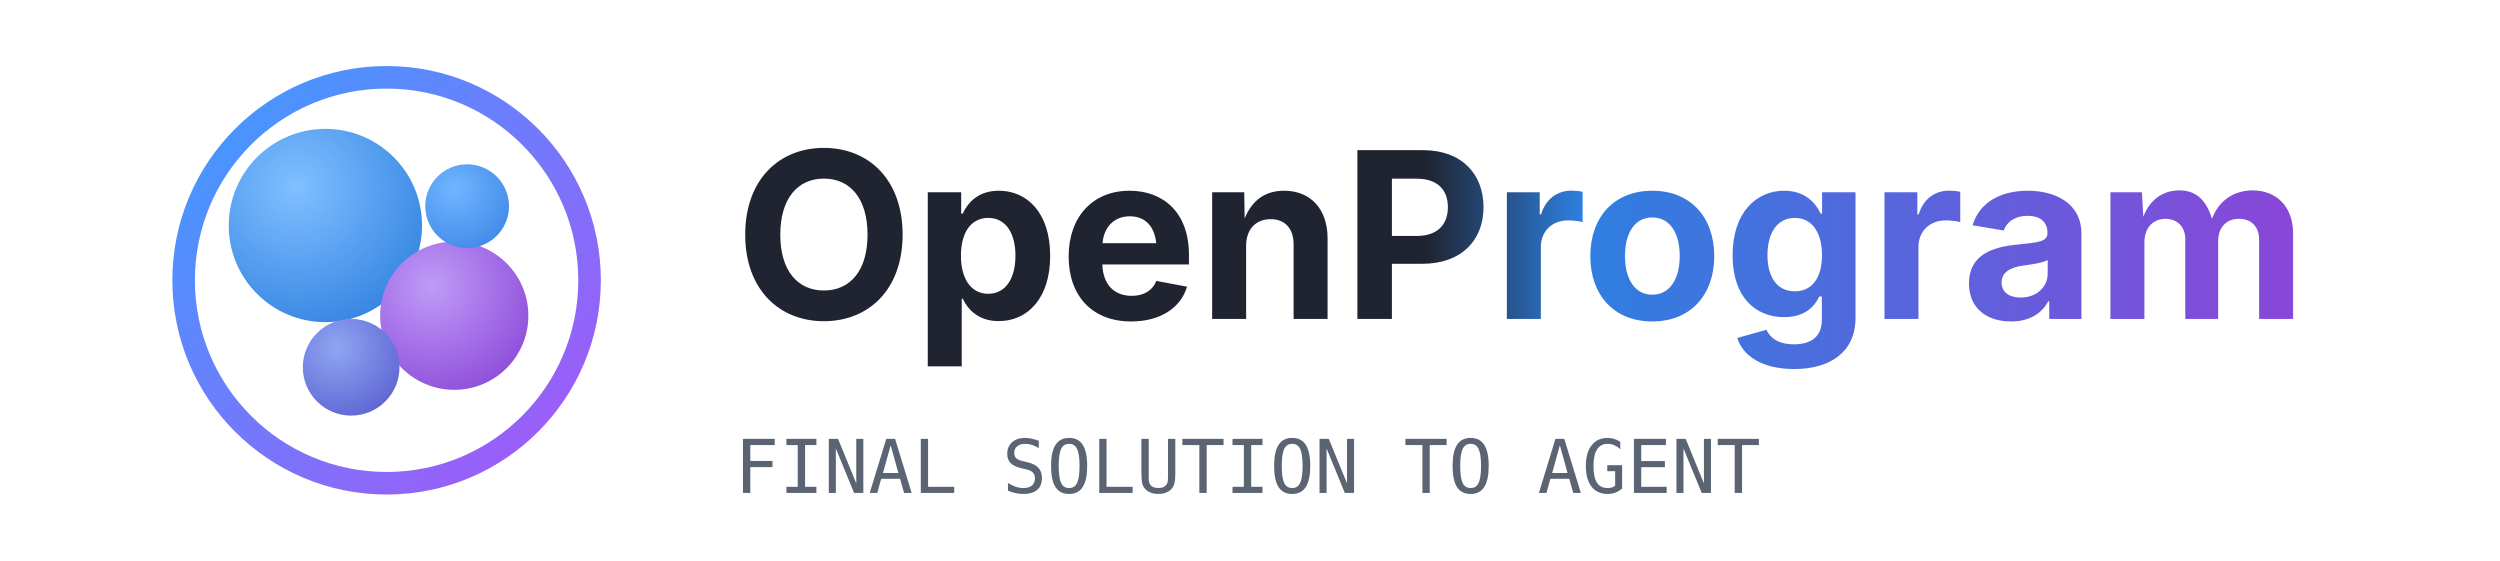
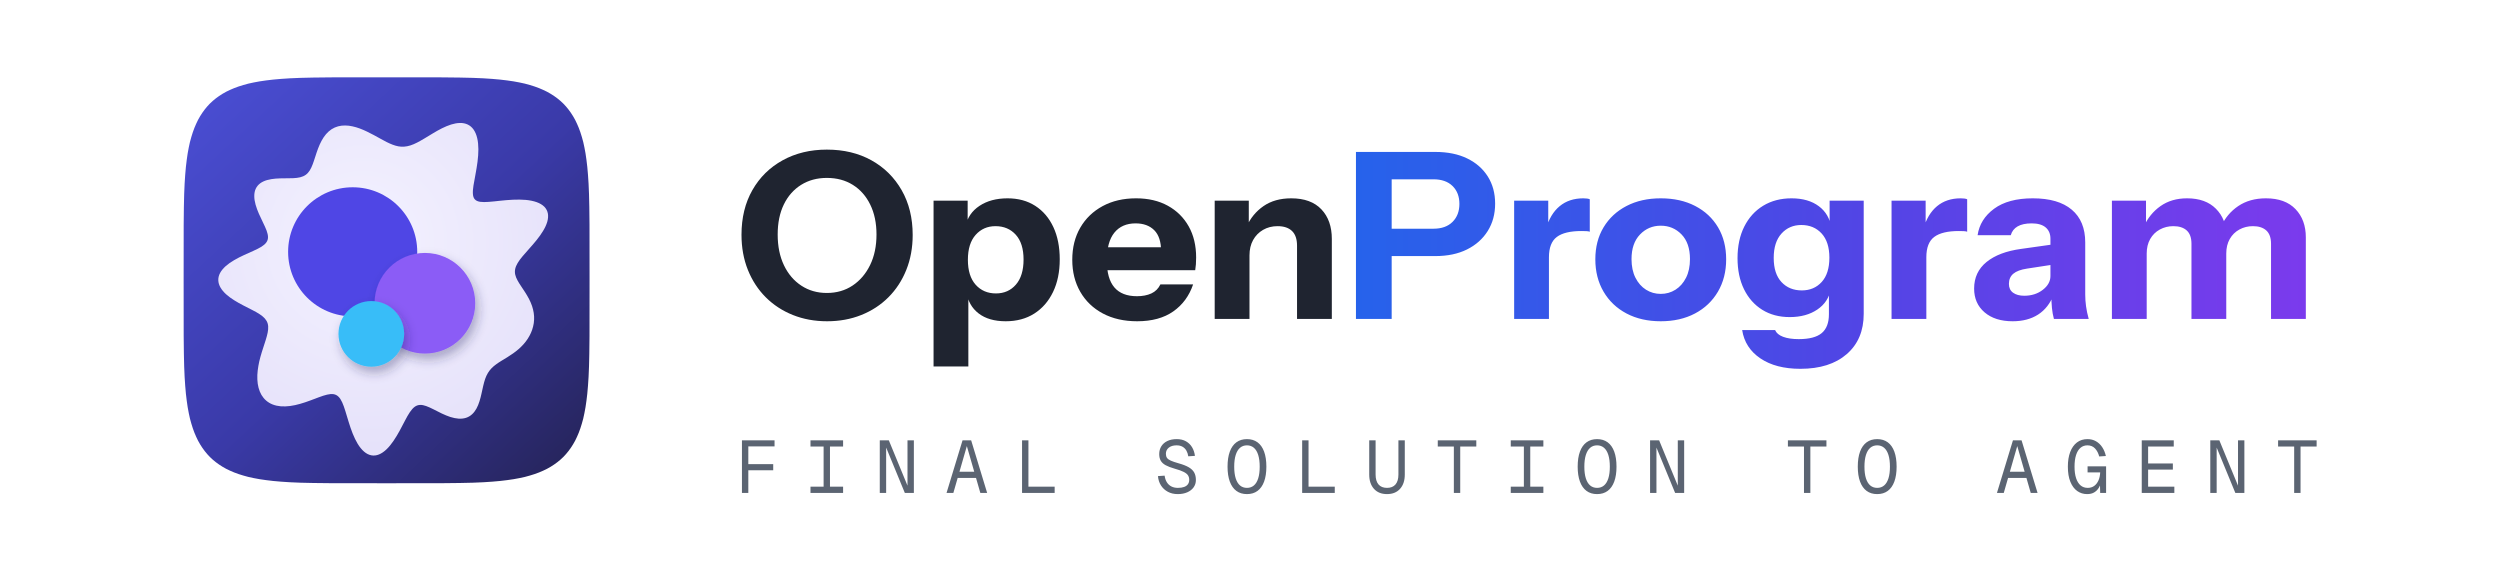
- <svg xmlns="http://www.w3.org/2000/svg" width="776" height="174" viewBox="0 33 776 174">
+ <svg xmlns="http://www.w3.org/2000/svg" width="776" height="174" viewBox="0 33 776 174" role="img" aria-label="OpenProgram">
  <defs>
-     <linearGradient id="op-ring" x1="0" y1="0" x2="1" y2="1">
-       <stop offset="0" stop-color="#3B9EFF" />
-       <stop offset="1" stop-color="#A855F7" />
+     <linearGradient id="op-light-tile" x1="120" y1="90" x2="930" y2="960" gradientUnits="userSpaceOnUse">
+       <stop offset="0" stop-color="#4B4FD6" />
+       <stop offset="0.5" stop-color="#3A3AA8" />
+       <stop offset="1" stop-color="#23214F" />
    </linearGradient>
-     <linearGradient id="op-wm" x1="0" y1="0" x2="1" y2="0">
-       <stop offset="0" stop-color="#1F2430" />
-       <stop offset="0.44" stop-color="#1F2430" />
-       <stop offset="0.54" stop-color="#2E7FE0" />
-       <stop offset="1" stop-color="#8A46D8" />
+     <radialGradient id="op-light-cell" cx="112.7" cy="108.1" r="64.2" gradientUnits="userSpaceOnUse">
+       <stop offset="0" stop-color="#F4F2FF" />
+       <stop offset="1" stop-color="#E6E2FA" />
+     </radialGradient>
+     <filter id="op-light-ds" x="-40%" y="-40%" width="180%" height="180%">
+       <feDropShadow dx="0.92" dy="1.83" stdDeviation="1.68" flood-color="#2a2560" flood-opacity="0.35" />
+     </filter>
+     <linearGradient id="op-light-wm" x1="417.3" y1="0" x2="719.6" y2="0" gradientUnits="userSpaceOnUse">
+       <stop offset="0" stop-color="#2563EB" />
+       <stop offset="0.5" stop-color="#4F46E5" />
+       <stop offset="1" stop-color="#7C3AED" />
    </linearGradient>
-     <radialGradient id="op-bA" cx="0.35" cy="0.3" r="0.85">
-       <stop offset="0" stop-color="#7FC0FF" />
-       <stop offset="1" stop-color="#2F7FE0" />
-     </radialGradient>
-     <radialGradient id="op-bB" cx="0.35" cy="0.3" r="0.85">
-       <stop offset="0" stop-color="#C09BF7" />
-       <stop offset="1" stop-color="#8A46D8" />
-     </radialGradient>
-     <radialGradient id="op-bC" cx="0.35" cy="0.3" r="0.85">
-       <stop offset="0" stop-color="#8FA6F2" />
-       <stop offset="1" stop-color="#5A5FD0" />
-     </radialGradient>
-     <radialGradient id="op-bD" cx="0.35" cy="0.3" r="0.85">
-       <stop offset="0" stop-color="#6FB6FF" />
-       <stop offset="1" stop-color="#3E86E8" />
-     </radialGradient>
-     <clipPath id="op-in">
-       <circle cx="120" cy="120" r="60" />
-     </clipPath>
  </defs>
-   <circle cx="120" cy="120" r="63" fill="none" stroke="url(#op-ring)" stroke-width="7" />
-   <g clip-path="url(#op-in)">
-     <circle cx="101" cy="103" r="30" fill="url(#op-bA)" />
-     <circle cx="141" cy="131" r="23" fill="url(#op-bB)" />
-     <circle cx="109" cy="147" r="15" fill="url(#op-bC)" />
-     <circle cx="145" cy="97" r="13" fill="url(#op-bD)" />
-   </g>
-   <text x="228" y="132" font-family="Instrument Sans, -apple-system, sans-serif" font-weight="700" font-size="72" fill="url(#op-wm)">OpenProgram</text>
-   <text x="228" y="186" font-family="Geist Mono, ui-monospace, monospace" font-size="23" textLength="492" lengthAdjust="spacing" fill="#5B6472">FINAL SOLUTION TO AGENT</text>
+   <path d="M924.0 512.0 L923.9 624.8 L923.5 660.9 L922.9 687.0 L922.0 708.2 L920.8 726.3 L919.4 742.2 L917.7 756.5 L915.8 769.6 L913.6 781.5 L911.2 792.6 L908.4 802.8 L905.4 812.4 L902.1 821.4 L898.5 829.8 L894.7 837.7 L890.5 845.1 L886.0 852.1 L881.2 858.7 L876.1 864.9 L870.7 870.7 L864.9 876.1 L858.7 881.2 L852.1 886.0 L845.1 890.5 L837.7 894.7 L829.8 898.5 L821.4 902.1 L812.4 905.4 L802.8 908.4 L792.6 911.2 L781.5 913.6 L769.6 915.8 L756.5 917.7 L742.2 919.4 L726.3 920.8 L708.2 922.0 L687.0 922.9 L660.9 923.5 L624.8 923.9 L512.0 924.0 L399.2 923.9 L363.1 923.5 L337.0 922.9 L315.8 922.0 L297.7 920.8 L281.8 919.4 L267.5 917.7 L254.4 915.8 L242.5 913.6 L231.4 911.2 L221.2 908.4 L211.6 905.4 L202.6 902.1 L194.2 898.5 L186.3 894.7 L178.9 890.5 L171.9 886.0 L165.3 881.2 L159.1 876.1 L153.3 870.7 L147.9 864.9 L142.8 858.7 L138.0 852.1 L133.5 845.1 L129.3 837.7 L125.5 829.8 L121.9 821.4 L118.6 812.4 L115.6 802.8 L112.8 792.6 L110.4 781.5 L108.2 769.6 L106.3 756.5 L104.6 742.2 L103.2 726.3 L102.0 708.2 L101.1 687.0 L100.5 660.9 L100.1 624.8 L100.0 512.0 L100.1 399.2 L100.5 363.1 L101.1 337.0 L102.0 315.8 L103.2 297.7 L104.6 281.8 L106.3 267.5 L108.2 254.4 L110.4 242.5 L112.8 231.4 L115.6 221.2 L118.6 211.6 L121.9 202.6 L125.5 194.2 L129.3 186.3 L133.5 178.9 L138.0 171.9 L142.8 165.3 L147.9 159.1 L153.3 153.3 L159.1 147.9 L165.3 142.8 L171.9 138.0 L178.9 133.5 L186.3 129.3 L194.2 125.5 L202.6 121.9 L211.6 118.6 L221.2 115.6 L231.4 112.8 L242.5 110.4 L254.4 108.2 L267.5 106.3 L281.8 104.6 L297.7 103.2 L315.8 102.0 L337.0 101.1 L363.1 100.5 L399.2 100.1 L512.0 100.0 L624.8 100.1 L660.9 100.5 L687.0 101.1 L708.2 102.0 L726.3 103.2 L742.2 104.6 L756.5 106.3 L769.6 108.2 L781.5 110.4 L792.6 112.8 L802.8 115.6 L812.4 118.6 L821.4 121.9 L829.8 125.5 L837.7 129.3 L845.1 133.5 L852.1 138.0 L858.7 142.8 L864.9 147.9 L870.7 153.3 L876.1 159.1 L881.2 165.3 L886.0 171.9 L890.5 178.9 L894.7 186.3 L898.5 194.2 L902.1 202.6 L905.4 211.6 L908.4 221.2 L911.2 231.4 L913.6 242.5 L915.8 254.4 L917.7 267.5 L919.4 281.8 L920.8 297.7 L922.0 315.8 L922.9 337.0 L923.5 363.1 L923.9 399.2Z" transform="translate(41.709 41.709) scale(0.15291)" fill="url(#op-light-tile)" />
+   <path d="M166.56 107.52C165.82 108.45 165.03 109.34 164.28 110.18C163.53 111.02 162.82 111.82 162.20 112.56C161.58 113.30 161.06 113.99 160.68 114.64C160.29 115.30 160.03 115.91 159.91 116.51C159.79 117.10 159.80 117.68 159.93 118.26C160.06 118.83 160.30 119.41 160.62 120.00C160.93 120.59 161.32 121.20 161.74 121.82C162.15 122.45 162.59 123.10 163.02 123.76C163.45 124.43 163.85 125.12 164.22 125.82C164.58 126.52 164.89 127.24 165.14 127.96C165.38 128.68 165.56 129.40 165.67 130.13C165.78 130.85 165.82 131.56 165.78 132.27C165.75 132.97 165.65 133.67 165.48 134.34C165.32 135.02 165.09 135.67 164.81 136.31C164.53 136.95 164.19 137.56 163.81 138.15C163.43 138.74 163.00 139.30 162.53 139.83C162.05 140.36 161.54 140.87 161.00 141.34C160.46 141.82 159.88 142.26 159.29 142.68C158.70 143.10 158.09 143.50 157.48 143.88C156.87 144.25 156.26 144.62 155.67 144.98C155.09 145.34 154.52 145.70 154.00 146.09C153.47 146.47 152.99 146.88 152.56 147.32C152.13 147.77 151.75 148.26 151.43 148.80C151.10 149.34 150.83 149.94 150.60 150.60C150.37 151.26 150.18 151.98 150.00 152.74C149.82 153.50 149.66 154.31 149.47 155.12C149.29 155.94 149.09 156.77 148.83 157.57C148.58 158.37 148.27 159.14 147.89 159.83C147.51 160.52 147.05 161.12 146.51 161.61C145.97 162.10 145.35 162.47 144.65 162.69C143.95 162.91 143.18 163.00 142.36 162.95C141.54 162.89 140.67 162.71 139.78 162.43C138.90 162.14 138.00 161.76 137.13 161.35C136.25 160.93 135.39 160.48 134.59 160.07C133.78 159.67 133.02 159.30 132.31 159.05C131.61 158.79 130.96 158.66 130.37 158.69C129.77 158.71 129.22 158.91 128.71 159.28C128.19 159.66 127.71 160.22 127.22 160.94C126.73 161.66 126.24 162.54 125.73 163.52C125.21 164.49 124.67 165.57 124.08 166.65C123.49 167.73 122.86 168.81 122.17 169.81C121.49 170.81 120.76 171.72 120.00 172.45C119.24 173.18 118.44 173.74 117.64 174.06C116.84 174.39 116.03 174.48 115.25 174.33C114.46 174.18 113.71 173.79 113.00 173.18C112.29 172.57 111.64 171.76 111.04 170.79C110.45 169.82 109.93 168.71 109.46 167.55C108.99 166.38 108.59 165.16 108.22 163.97C107.85 162.78 107.52 161.63 107.20 160.60C106.88 159.56 106.56 158.64 106.21 157.88C105.86 157.12 105.49 156.53 105.04 156.11C104.60 155.69 104.10 155.44 103.52 155.35C102.93 155.26 102.27 155.32 101.52 155.50C100.78 155.67 99.95 155.95 99.05 156.28C98.16 156.61 97.20 156.99 96.20 157.35C95.21 157.72 94.17 158.07 93.14 158.36C92.10 158.66 91.06 158.89 90.06 159.02C89.06 159.15 88.09 159.19 87.18 159.12C86.27 159.04 85.43 158.86 84.66 158.56C83.90 158.27 83.22 157.86 82.64 157.36C82.05 156.86 81.56 156.26 81.16 155.59C80.77 154.91 80.46 154.16 80.25 153.35C80.04 152.54 79.92 151.68 79.88 150.78C79.84 149.89 79.88 148.96 79.99 148.02C80.10 147.07 80.27 146.12 80.48 145.17C80.70 144.23 80.96 143.29 81.24 142.38C81.52 141.47 81.81 140.58 82.09 139.74C82.37 138.89 82.63 138.09 82.83 137.33C83.03 136.58 83.18 135.88 83.23 135.23C83.29 134.58 83.25 133.98 83.09 133.43C82.93 132.88 82.65 132.38 82.24 131.90C81.83 131.43 81.29 130.99 80.63 130.55C79.97 130.11 79.19 129.68 78.33 129.24C77.47 128.79 76.53 128.33 75.57 127.83C74.62 127.34 73.64 126.80 72.72 126.22C71.80 125.65 70.94 125.02 70.20 124.36C69.47 123.69 68.86 122.98 68.44 122.25C68.02 121.52 67.78 120.76 67.76 120.00C67.73 119.24 67.92 118.48 68.31 117.74C68.70 117.01 69.29 116.30 70.03 115.63C70.78 114.96 71.67 114.34 72.65 113.77C73.62 113.19 74.67 112.67 75.71 112.19C76.75 111.71 77.77 111.27 78.70 110.84C79.63 110.42 80.47 110.01 81.14 109.59C81.82 109.16 82.34 108.72 82.68 108.23C83.03 107.75 83.19 107.21 83.19 106.60C83.18 105.99 83.02 105.32 82.75 104.57C82.47 103.82 82.09 103.00 81.66 102.12C81.24 101.25 80.79 100.32 80.37 99.37C79.96 98.42 79.59 97.46 79.33 96.52C79.07 95.58 78.92 94.67 78.93 93.83C78.93 92.99 79.08 92.23 79.39 91.57C79.70 90.90 80.17 90.35 80.77 89.90C81.37 89.46 82.11 89.12 82.92 88.89C83.74 88.66 84.64 88.52 85.56 88.44C86.49 88.37 87.43 88.35 88.35 88.35C89.26 88.34 90.15 88.35 90.96 88.31C91.78 88.27 92.52 88.19 93.17 88.03C93.83 87.87 94.40 87.62 94.89 87.27C95.38 86.93 95.79 86.47 96.14 85.92C96.49 85.37 96.79 84.72 97.06 83.99C97.34 83.27 97.59 82.47 97.86 81.64C98.12 80.82 98.40 79.96 98.72 79.12C99.04 78.28 99.40 77.46 99.81 76.70C100.22 75.94 100.69 75.24 101.21 74.63C101.73 74.03 102.31 73.52 102.93 73.11C103.56 72.71 104.23 72.41 104.93 72.22C105.64 72.03 106.37 71.94 107.12 71.95C107.88 71.95 108.64 72.05 109.41 72.22C110.17 72.38 110.94 72.61 111.69 72.89C112.45 73.17 113.20 73.50 113.92 73.85C114.65 74.19 115.36 74.57 116.06 74.94C116.75 75.31 117.43 75.69 118.08 76.05C118.74 76.42 119.38 76.76 120.00 77.08C120.62 77.39 121.23 77.67 121.84 77.90C122.44 78.13 123.04 78.31 123.64 78.42C124.24 78.53 124.84 78.57 125.46 78.52C126.08 78.48 126.72 78.35 127.38 78.14C128.05 77.93 128.74 77.63 129.48 77.25C130.21 76.88 130.99 76.43 131.81 75.94C132.62 75.45 133.49 74.91 134.39 74.38C135.28 73.84 136.22 73.31 137.17 72.83C138.12 72.36 139.08 71.95 140.03 71.65C140.97 71.36 141.90 71.18 142.77 71.17C143.64 71.15 144.45 71.31 145.17 71.65C145.89 71.99 146.51 72.52 147.01 73.23C147.50 73.94 147.88 74.83 148.12 75.86C148.37 76.89 148.48 78.07 148.49 79.32C148.49 80.57 148.39 81.90 148.22 83.23C148.05 84.55 147.82 85.88 147.59 87.12C147.36 88.37 147.13 89.54 146.97 90.57C146.81 91.60 146.73 92.49 146.79 93.21C146.84 93.94 147.03 94.50 147.40 94.89C147.77 95.29 148.31 95.53 149.03 95.64C149.76 95.75 150.67 95.74 151.72 95.66C152.77 95.59 153.97 95.45 155.26 95.31C156.54 95.18 157.90 95.05 159.26 94.99C160.61 94.93 161.96 94.94 163.21 95.05C164.46 95.17 165.61 95.40 166.59 95.75C167.56 96.10 168.37 96.58 168.96 97.17C169.54 97.77 169.91 98.47 170.06 99.27C170.20 100.06 170.13 100.93 169.87 101.85C169.60 102.77 169.15 103.73 168.57 104.68C168.00 105.64 167.30 106.60 166.56 107.52Z" fill="url(#op-light-cell)" />
+   <circle cx="109.47" cy="111.17" r="20.04" fill="#4F46E5" />
+   <circle cx="131.89" cy="127.13" r="15.62" fill="#8B5CF6" filter="url(#op-light-ds)" />
+   <circle cx="115.25" cy="136.64" r="10.19" fill="#38BDF8" filter="url(#op-light-ds)" />
+   <path d="M256.728 132.72Q250.968 132.72 246.108 130.776Q241.248 128.832 237.684 125.268Q234.12 121.704 232.14 116.772Q230.16 111.84 230.16 105.864Q230.16 97.944 233.544 92.004Q236.928 86.064 242.94 82.752Q248.952 79.44 256.656 79.44Q264.504 79.44 270.48 82.752Q276.456 86.064 279.876 92.04Q283.296 98.016 283.296 105.936Q283.296 111.84 281.316 116.772Q279.336 121.704 275.772 125.268Q272.208 128.832 267.348 130.776Q262.488 132.72 256.728 132.72ZM256.656 123.936Q261.192 123.936 264.648 121.632Q268.104 119.328 270.084 115.26Q272.064 111.192 272.064 105.792Q272.064 100.464 270.12 96.504Q268.176 92.544 264.72 90.384Q261.264 88.224 256.656 88.224Q252.12 88.224 248.664 90.384Q245.208 92.544 243.3 96.468Q241.392 100.392 241.392 105.792Q241.392 111.264 243.336 115.332Q245.28 119.4 248.736 121.668Q252.192 123.936 256.656 123.936ZM312.168 132.72Q306.912 132.72 303.744 130.272Q300.576 127.824 300.0 123.576L300.576 123.504V146.76H289.776V95.28H300.36V103.416L299.712 103.272Q300.504 99.24 304.032 96.9Q307.56 94.56 312.744 94.56Q317.712 94.56 321.348 96.9Q324.984 99.24 326.964 103.488Q328.944 107.736 328.944 113.496Q328.944 119.328 326.856 123.648Q324.768 127.968 321.024 130.344Q317.28 132.72 312.168 132.72ZM309.144 124.08Q312.96 124.08 315.336 121.344Q317.712 118.608 317.712 113.568Q317.712 108.528 315.3 105.864Q312.888 103.2 309.0 103.2Q305.256 103.2 302.844 105.9Q300.432 108.6 300.432 113.64Q300.432 118.68 302.844 121.38Q305.256 124.08 309.144 124.08ZM352.992 132.72Q346.872 132.72 342.336 130.308Q337.8 127.896 335.316 123.576Q332.832 119.256 332.832 113.64Q332.832 107.952 335.316 103.668Q337.8 99.384 342.264 96.972Q346.728 94.56 352.632 94.56Q358.32 94.56 362.496 96.864Q366.672 99.168 368.976 103.272Q371.28 107.376 371.28 112.92Q371.28 114.072 371.208 115.044Q371.136 116.016 370.992 116.88H339.168V109.752H362.28L360.408 111.048Q360.408 106.584 358.284 104.46Q356.16 102.336 352.488 102.336Q348.24 102.336 345.9 105.216Q343.56 108.096 343.56 113.856Q343.56 119.472 345.9 122.208Q348.24 124.944 352.92 124.944Q355.512 124.944 357.384 124.08Q359.256 123.216 360.192 121.272H370.344Q368.544 126.6 364.188 129.66Q359.832 132.72 352.992 132.72ZM377.04 132.0V95.28H387.624V103.92H387.84V132.0ZM402.6 132.0V109.248Q402.6 106.224 401.052 104.712Q399.504 103.2 396.552 103.2Q394.032 103.2 392.052 104.352Q390.072 105.504 388.956 107.52Q387.84 109.536 387.84 112.272L386.904 103.416Q388.704 99.384 392.196 96.972Q395.688 94.56 400.8 94.56Q406.92 94.56 410.16 97.98Q413.4 101.4 413.4 107.16V132.0Z" fill="#1F2430" />
+   <path d="M420.888 132.0V80.16H445.512Q451.272 80.16 455.412 82.176Q459.552 84.192 461.82 87.792Q464.088 91.392 464.088 96.216Q464.088 101.04 461.784 104.712Q459.48 108.384 455.34 110.436Q451.2 112.488 445.512 112.488H429.672V103.992H444.936Q448.752 103.992 450.876 101.868Q453.0 99.744 453.0 96.288Q453.0 92.832 450.876 90.744Q448.752 88.656 444.936 88.656H431.976V132.0ZM469.992 132.0V95.28H480.576V103.92H480.792V132.0ZM480.792 112.848 479.856 104.136Q481.152 99.456 484.104 97.008Q487.056 94.56 491.448 94.56Q492.816 94.56 493.464 94.848V104.928Q493.104 104.784 492.456 104.748Q491.808 104.712 490.872 104.712Q485.688 104.712 483.24 106.548Q480.792 108.384 480.792 112.848ZM515.496 132.72Q509.448 132.72 504.876 130.308Q500.304 127.896 497.748 123.54Q495.192 119.184 495.192 113.496Q495.192 107.808 497.748 103.56Q500.304 99.312 504.876 96.936Q509.448 94.56 515.496 94.56Q521.616 94.56 526.188 96.936Q530.76 99.312 533.28 103.56Q535.8 107.808 535.8 113.496Q535.8 119.184 533.244 123.54Q530.688 127.896 526.116 130.308Q521.544 132.72 515.496 132.72ZM515.496 124.224Q518.016 124.224 520.068 122.928Q522.12 121.632 523.344 119.22Q524.568 116.808 524.568 113.424Q524.568 108.456 521.94 105.756Q519.312 103.056 515.496 103.056Q511.68 103.056 509.052 105.792Q506.424 108.528 506.424 113.424Q506.424 116.808 507.648 119.22Q508.872 121.632 510.924 122.928Q512.976 124.224 515.496 124.224ZM558.84 147.48Q551.208 147.48 546.42 144.24Q541.632 141.0 540.768 135.456H550.992Q551.568 136.824 553.476 137.544Q555.384 138.264 558.336 138.264Q563.232 138.264 565.464 136.392Q567.696 134.52 567.696 130.56V122.568L568.272 122.712Q567.552 126.744 564.096 129.084Q560.64 131.424 555.528 131.424Q550.632 131.424 546.996 129.156Q543.36 126.888 541.344 122.784Q539.328 118.68 539.328 113.136Q539.328 107.52 541.416 103.344Q543.504 99.168 547.284 96.864Q551.064 94.56 556.104 94.56Q561.288 94.56 564.564 97.008Q567.84 99.456 568.416 103.704L567.912 103.776V95.28H578.496V130.416Q578.496 138.336 573.24 142.908Q567.984 147.48 558.84 147.48ZM559.272 123.144Q563.088 123.144 565.464 120.516Q567.84 117.888 567.84 112.992Q567.84 108.096 565.428 105.468Q563.016 102.84 559.128 102.84Q555.384 102.84 552.972 105.504Q550.56 108.168 550.56 113.064Q550.56 117.96 552.972 120.552Q555.384 123.144 559.272 123.144ZM587.136 132.0V95.28H597.72V103.92H597.936V132.0ZM597.936 112.848 597.0 104.136Q598.296 99.456 601.248 97.008Q604.2 94.56 608.592 94.56Q609.96 94.56 610.608 94.848V104.928Q610.248 104.784 609.6 104.748Q608.952 104.712 608.016 104.712Q602.832 104.712 600.384 106.548Q597.936 108.384 597.936 112.848ZM637.536 132.0Q637.104 130.416 636.924 128.616Q636.744 126.816 636.744 124.44H636.456V107.088Q636.456 104.856 634.98 103.596Q633.504 102.336 630.624 102.336Q627.888 102.336 626.268 103.272Q624.648 104.208 624.144 106.008H613.848Q614.568 101.04 618.96 97.8Q623.352 94.56 630.984 94.56Q638.904 94.56 643.08 98.088Q647.256 101.616 647.256 108.24V124.44Q647.256 126.24 647.508 128.076Q647.76 129.912 648.336 132.0ZM624.72 132.72Q619.248 132.72 616.008 129.948Q612.768 127.176 612.768 122.568Q612.768 117.456 616.62 114.324Q620.472 111.192 627.384 110.256L638.112 108.744V115.008L629.184 116.376Q626.304 116.808 624.936 117.96Q623.568 119.112 623.568 121.128Q623.568 122.928 624.864 123.864Q626.16 124.8 628.32 124.8Q631.704 124.8 634.08 122.964Q636.456 121.128 636.456 118.68L637.464 124.44Q635.88 128.544 632.64 130.632Q629.4 132.72 624.72 132.72ZM655.536 132.0V95.28H666.12V103.92H666.336V132.0ZM680.232 132.0V108.672Q680.232 105.864 678.756 104.532Q677.28 103.2 674.616 103.2Q672.312 103.2 670.404 104.244Q668.496 105.288 667.416 107.196Q666.336 109.104 666.336 111.696L665.4 103.416Q667.2 99.384 670.62 96.972Q674.04 94.56 678.864 94.56Q684.624 94.56 687.828 97.8Q691.032 101.04 691.032 105.936V132.0ZM704.928 132.0V108.672Q704.928 105.864 703.452 104.532Q701.976 103.2 699.312 103.2Q697.008 103.2 695.1 104.244Q693.192 105.288 692.112 107.196Q691.032 109.104 691.032 111.696L689.376 103.416Q691.176 99.384 694.74 96.972Q698.304 94.56 703.344 94.56Q709.32 94.56 712.524 97.908Q715.728 101.256 715.728 106.656V132.0Z" fill="url(#op-light-wm)" />
+   <path d="M230.3 186.0V169.67H240.42V171.556H231.266L232.278 170.59V178.088L231.266 177.076H240.006V178.962H231.266L232.278 177.95V186.0ZM251.576 186.0V184.068H255.647V171.602H251.576V169.67H261.696V171.602H257.625V184.068H261.696V186.0ZM273.083 186.0V169.67H275.889L281.685 183.746V169.67H283.663V186.0H280.857L275.061 171.924V186.0ZM293.807 186.0 298.775 169.67H301.443L306.411 186.0H304.295L300.109 171.464L295.923 186.0ZM296.314 181.354 297.004 179.422H303.214L303.904 181.354ZM317.245 186.0V169.67H319.223V185.08L318.234 184.068H327.365V186.0ZM365.571 186.368Q363.846 186.368 362.512 185.655Q361.178 184.942 360.373 183.689Q359.568 182.435 359.43 180.779L361.5 180.641Q361.661 181.86 362.202 182.711Q362.742 183.562 363.605 183.999Q364.467 184.436 365.617 184.436Q366.767 184.436 367.549 184.149Q368.331 183.861 368.734 183.298Q369.136 182.734 369.136 181.952Q369.136 181.17 368.78 180.584Q368.423 179.997 367.446 179.491Q366.468 178.985 364.559 178.456Q362.857 177.973 361.811 177.398Q360.764 176.823 360.293 175.995Q359.821 175.167 359.821 173.948Q359.821 172.568 360.477 171.522Q361.132 170.475 362.351 169.888Q363.57 169.302 365.249 169.302Q366.928 169.302 368.124 169.981Q369.32 170.659 370.022 171.832Q370.723 173.005 370.907 174.5L368.837 174.638Q368.699 173.649 368.262 172.879Q367.825 172.108 367.066 171.671Q366.307 171.234 365.203 171.234Q363.685 171.234 362.788 171.959Q361.891 172.683 361.891 173.856Q361.891 174.615 362.225 175.11Q362.558 175.604 363.409 175.983Q364.26 176.363 365.801 176.8Q367.802 177.352 368.987 178.042Q370.171 178.732 370.689 179.686Q371.206 180.641 371.206 181.998Q371.206 183.286 370.493 184.275Q369.78 185.264 368.515 185.816Q367.25 186.368 365.571 186.368ZM387.055 186.368Q385.123 186.368 383.777 185.379Q382.432 184.39 381.73 182.481Q381.029 180.572 381.029 177.858Q381.029 175.098 381.73 173.189Q382.432 171.28 383.777 170.291Q385.123 169.302 387.055 169.302Q388.987 169.302 390.332 170.291Q391.678 171.28 392.379 173.189Q393.081 175.098 393.081 177.858Q393.081 180.572 392.379 182.481Q391.678 184.39 390.332 185.379Q388.987 186.368 387.055 186.368ZM387.055 184.436Q388.32 184.436 389.205 183.689Q390.091 182.941 390.551 181.469Q391.011 179.997 391.011 177.858Q391.011 175.719 390.551 174.236Q390.091 172.752 389.205 171.993Q388.32 171.234 387.055 171.234Q385.79 171.234 384.904 171.993Q384.019 172.752 383.559 174.236Q383.099 175.719 383.099 177.858Q383.099 179.997 383.559 181.469Q384.019 182.941 384.904 183.689Q385.79 184.436 387.055 184.436ZM404.191 186.0V169.67H406.169V185.08L405.18 184.068H414.311V186.0ZM430.527 186.368Q427.951 186.368 426.479 184.735Q425.007 183.102 425.007 180.296V169.67H426.985V180.296Q426.985 182.32 427.894 183.378Q428.802 184.436 430.527 184.436Q432.252 184.436 433.161 183.378Q434.069 182.32 434.069 180.296V169.67H436.047V180.296Q436.047 183.102 434.575 184.735Q433.103 186.368 430.527 186.368ZM451.275 186.0V171.602H446.284V169.67H458.244V171.602H453.253V186.0ZM468.94 186.0V184.068H473.011V171.602H468.94V169.67H479.06V171.602H474.989V184.068H479.06V186.0ZM495.736 186.368Q493.804 186.368 492.459 185.379Q491.113 184.39 490.412 182.481Q489.71 180.572 489.71 177.858Q489.71 175.098 490.412 173.189Q491.113 171.28 492.459 170.291Q493.804 169.302 495.736 169.302Q497.668 169.302 499.014 170.291Q500.359 171.28 501.061 173.189Q501.762 175.098 501.762 177.858Q501.762 180.572 501.061 182.481Q500.359 184.39 499.014 185.379Q497.668 186.368 495.736 186.368ZM495.736 184.436Q497.001 184.436 497.887 183.689Q498.772 182.941 499.232 181.469Q499.692 179.997 499.692 177.858Q499.692 175.719 499.232 174.236Q498.772 172.752 497.887 171.993Q497.001 171.234 495.736 171.234Q494.471 171.234 493.586 171.993Q492.7 172.752 492.24 174.236Q491.78 175.719 491.78 177.858Q491.78 179.997 492.24 181.469Q492.7 182.941 493.586 183.689Q494.471 184.436 495.736 184.436ZM512.183 186.0V169.67H514.989L520.785 183.746V169.67H522.763V186.0H519.957L514.161 171.924V186.0ZM559.956 186.0V171.602H554.965V169.67H566.925V171.602H561.934V186.0ZM582.682 186.368Q580.75 186.368 579.404 185.379Q578.059 184.39 577.357 182.481Q576.656 180.572 576.656 177.858Q576.656 175.098 577.357 173.189Q578.059 171.28 579.404 170.291Q580.75 169.302 582.682 169.302Q584.614 169.302 585.959 170.291Q587.305 171.28 588.006 173.189Q588.708 175.098 588.708 177.858Q588.708 180.572 588.006 182.481Q587.305 184.39 585.959 185.379Q584.614 186.368 582.682 186.368ZM582.682 184.436Q583.947 184.436 584.832 183.689Q585.718 182.941 586.178 181.469Q586.638 179.997 586.638 177.858Q586.638 175.719 586.178 174.236Q585.718 172.752 584.832 171.993Q583.947 171.234 582.682 171.234Q581.417 171.234 580.531 171.993Q579.646 172.752 579.186 174.236Q578.726 175.719 578.726 177.858Q578.726 179.997 579.186 181.469Q579.646 182.941 580.531 183.689Q581.417 184.436 582.682 184.436ZM619.853 186.0 624.821 169.67H627.489L632.457 186.0H630.341L626.155 171.464L621.969 186.0ZM622.36 181.354 623.05 179.422H629.26L629.95 181.354ZM647.845 186.368Q646.12 186.368 644.774 185.413Q643.429 184.459 642.647 182.561Q641.865 180.664 641.865 177.858Q641.865 175.213 642.589 173.304Q643.314 171.395 644.671 170.349Q646.028 169.302 647.937 169.302Q649.432 169.302 650.593 169.969Q651.755 170.636 652.537 171.82Q653.319 173.005 653.664 174.546L651.594 174.684Q651.203 173.166 650.294 172.2Q649.386 171.234 647.937 171.234Q646.672 171.234 645.775 172.005Q644.878 172.775 644.406 174.258Q643.935 175.742 643.935 177.858Q643.935 179.951 644.418 181.423Q644.901 182.895 645.809 183.666Q646.718 184.436 648.029 184.436Q649.202 184.436 650.041 183.827Q650.881 183.217 651.364 182.125Q651.847 181.032 651.893 179.629H647.983V177.743H653.733V186.0H651.893L651.801 182.136L652.353 182.32Q652.031 183.493 651.467 184.413Q650.904 185.333 650.018 185.851Q649.133 186.368 647.845 186.368ZM664.797 186.0V169.67H674.733V171.602H666.775V176.869H674.457V178.755H666.775V184.068H674.917V186.0ZM686.074 186.0V169.67H688.88L694.676 183.746V169.67H696.654V186.0H693.848L688.052 171.924V186.0ZM712.111 186.0V171.602H707.12V169.67H719.08V171.602H714.089V186.0Z" fill="#5B6472" />
</svg>
